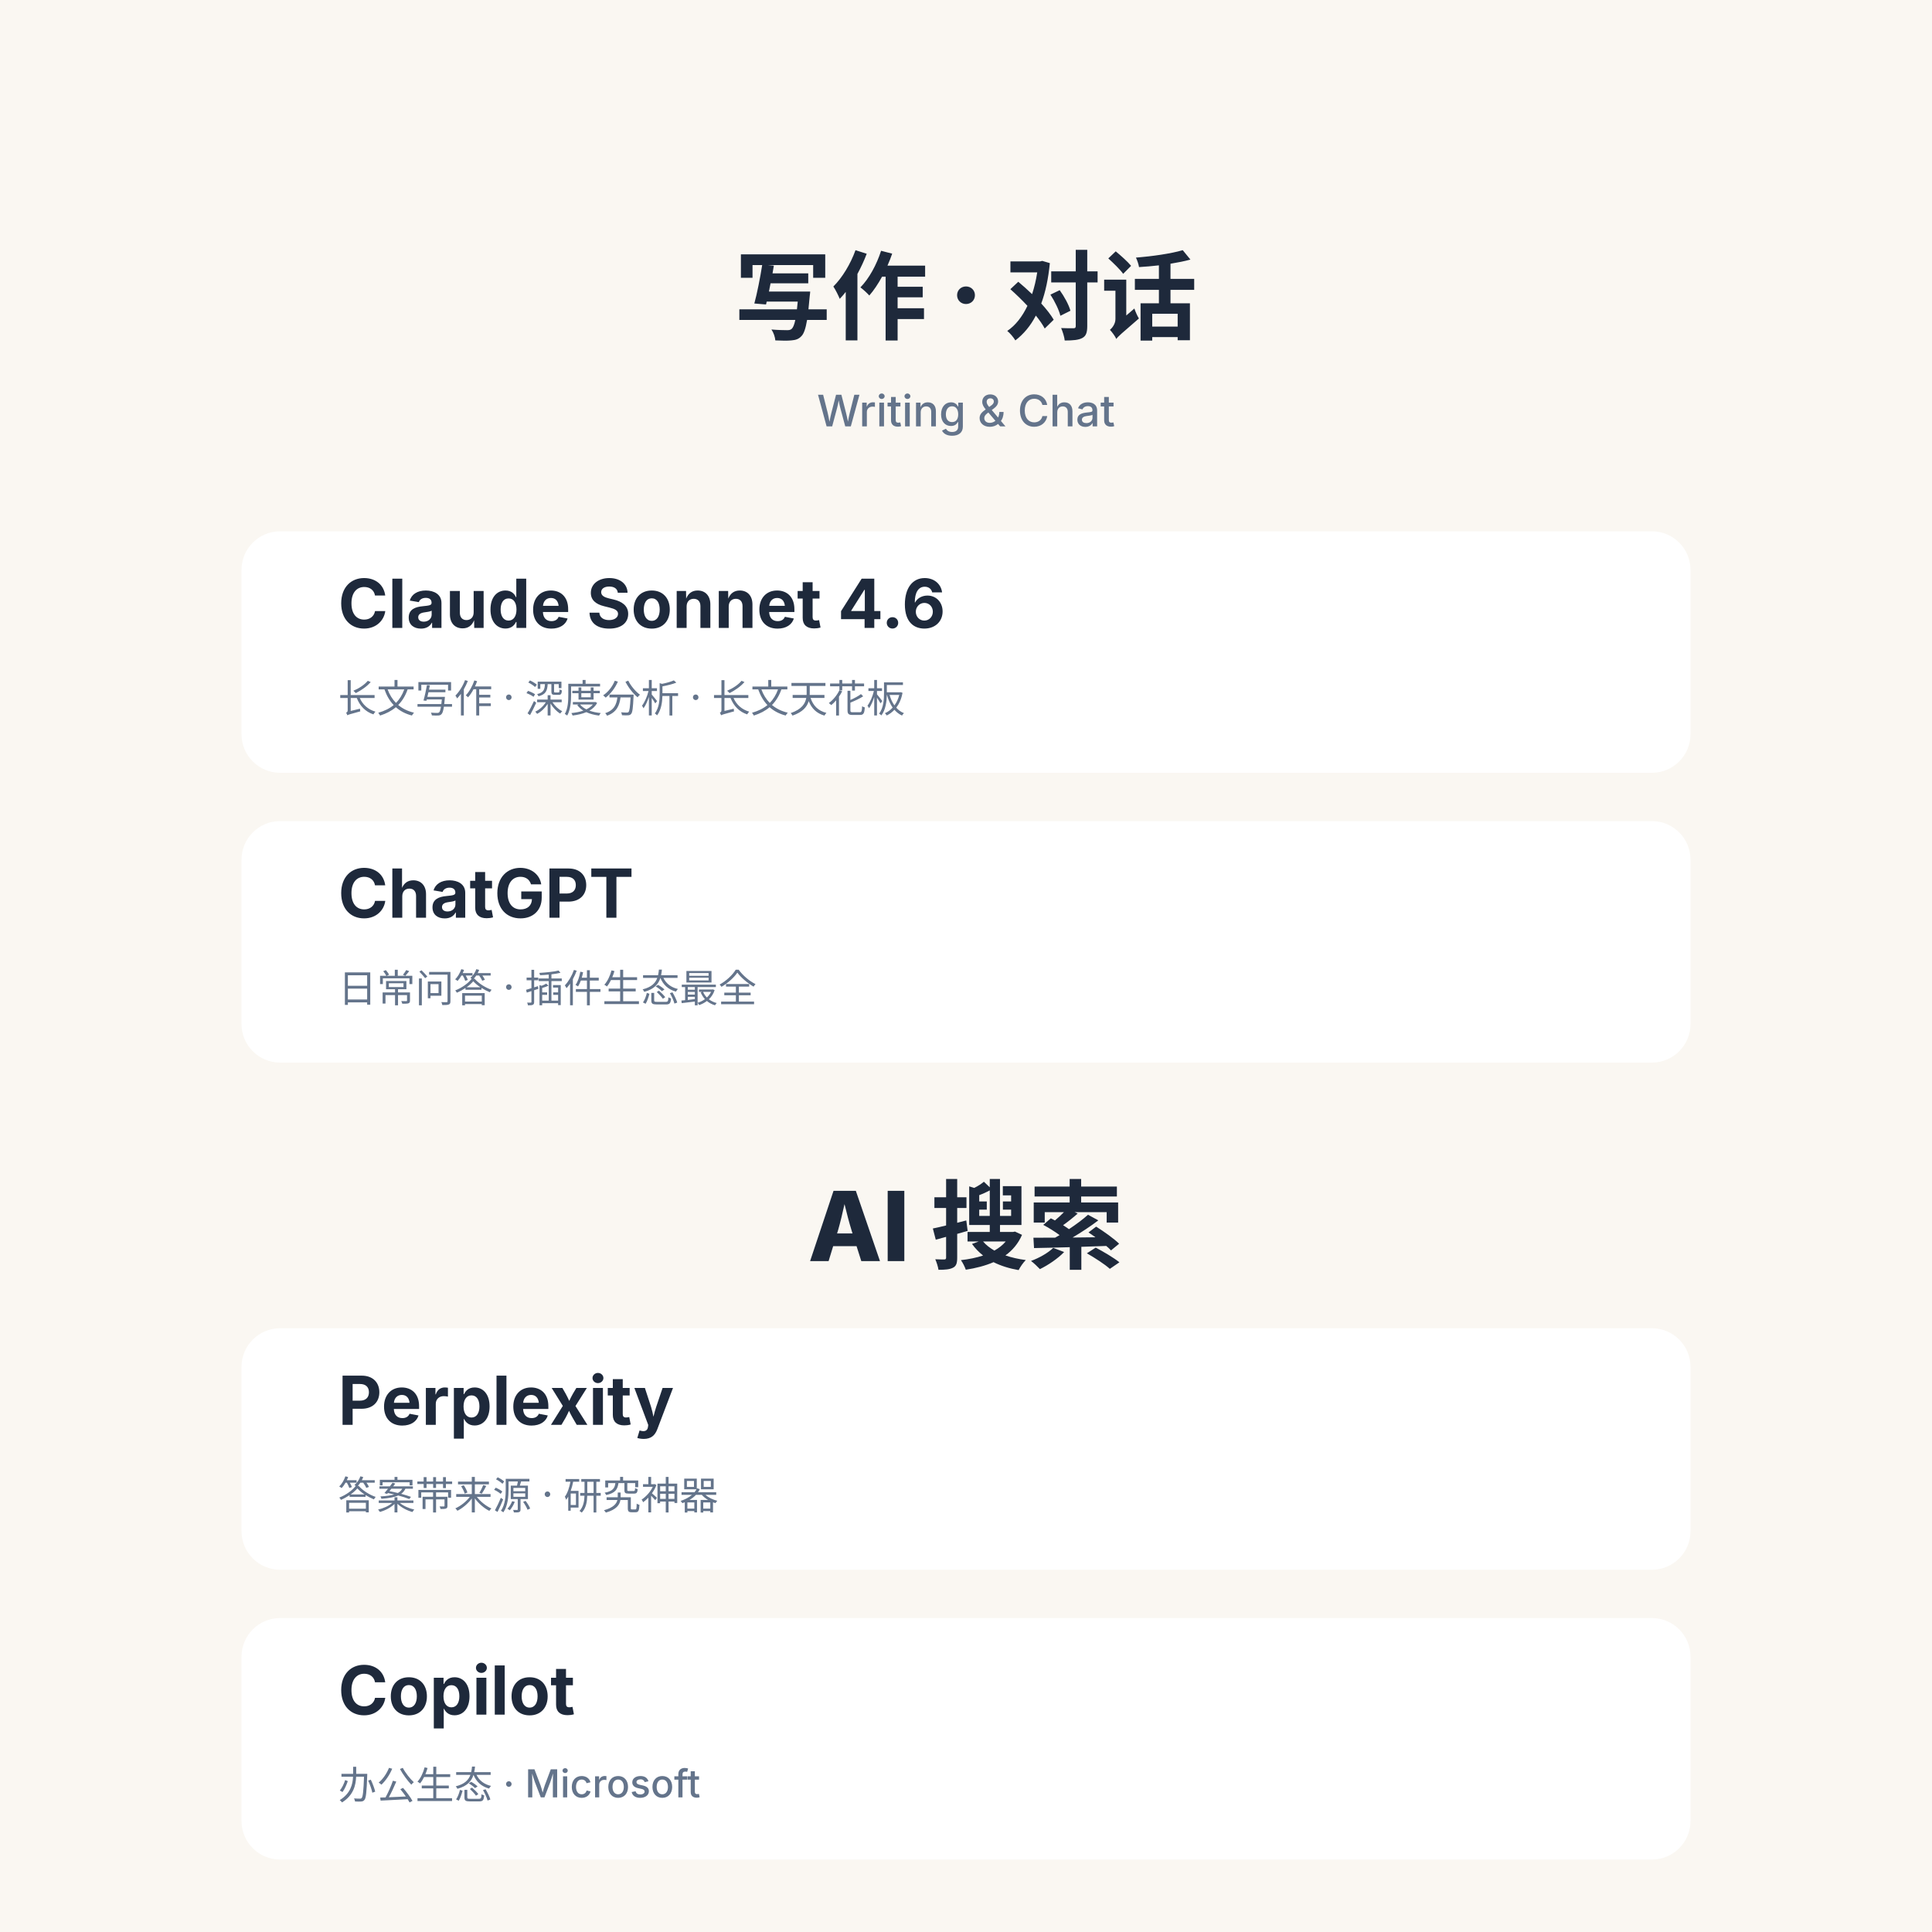
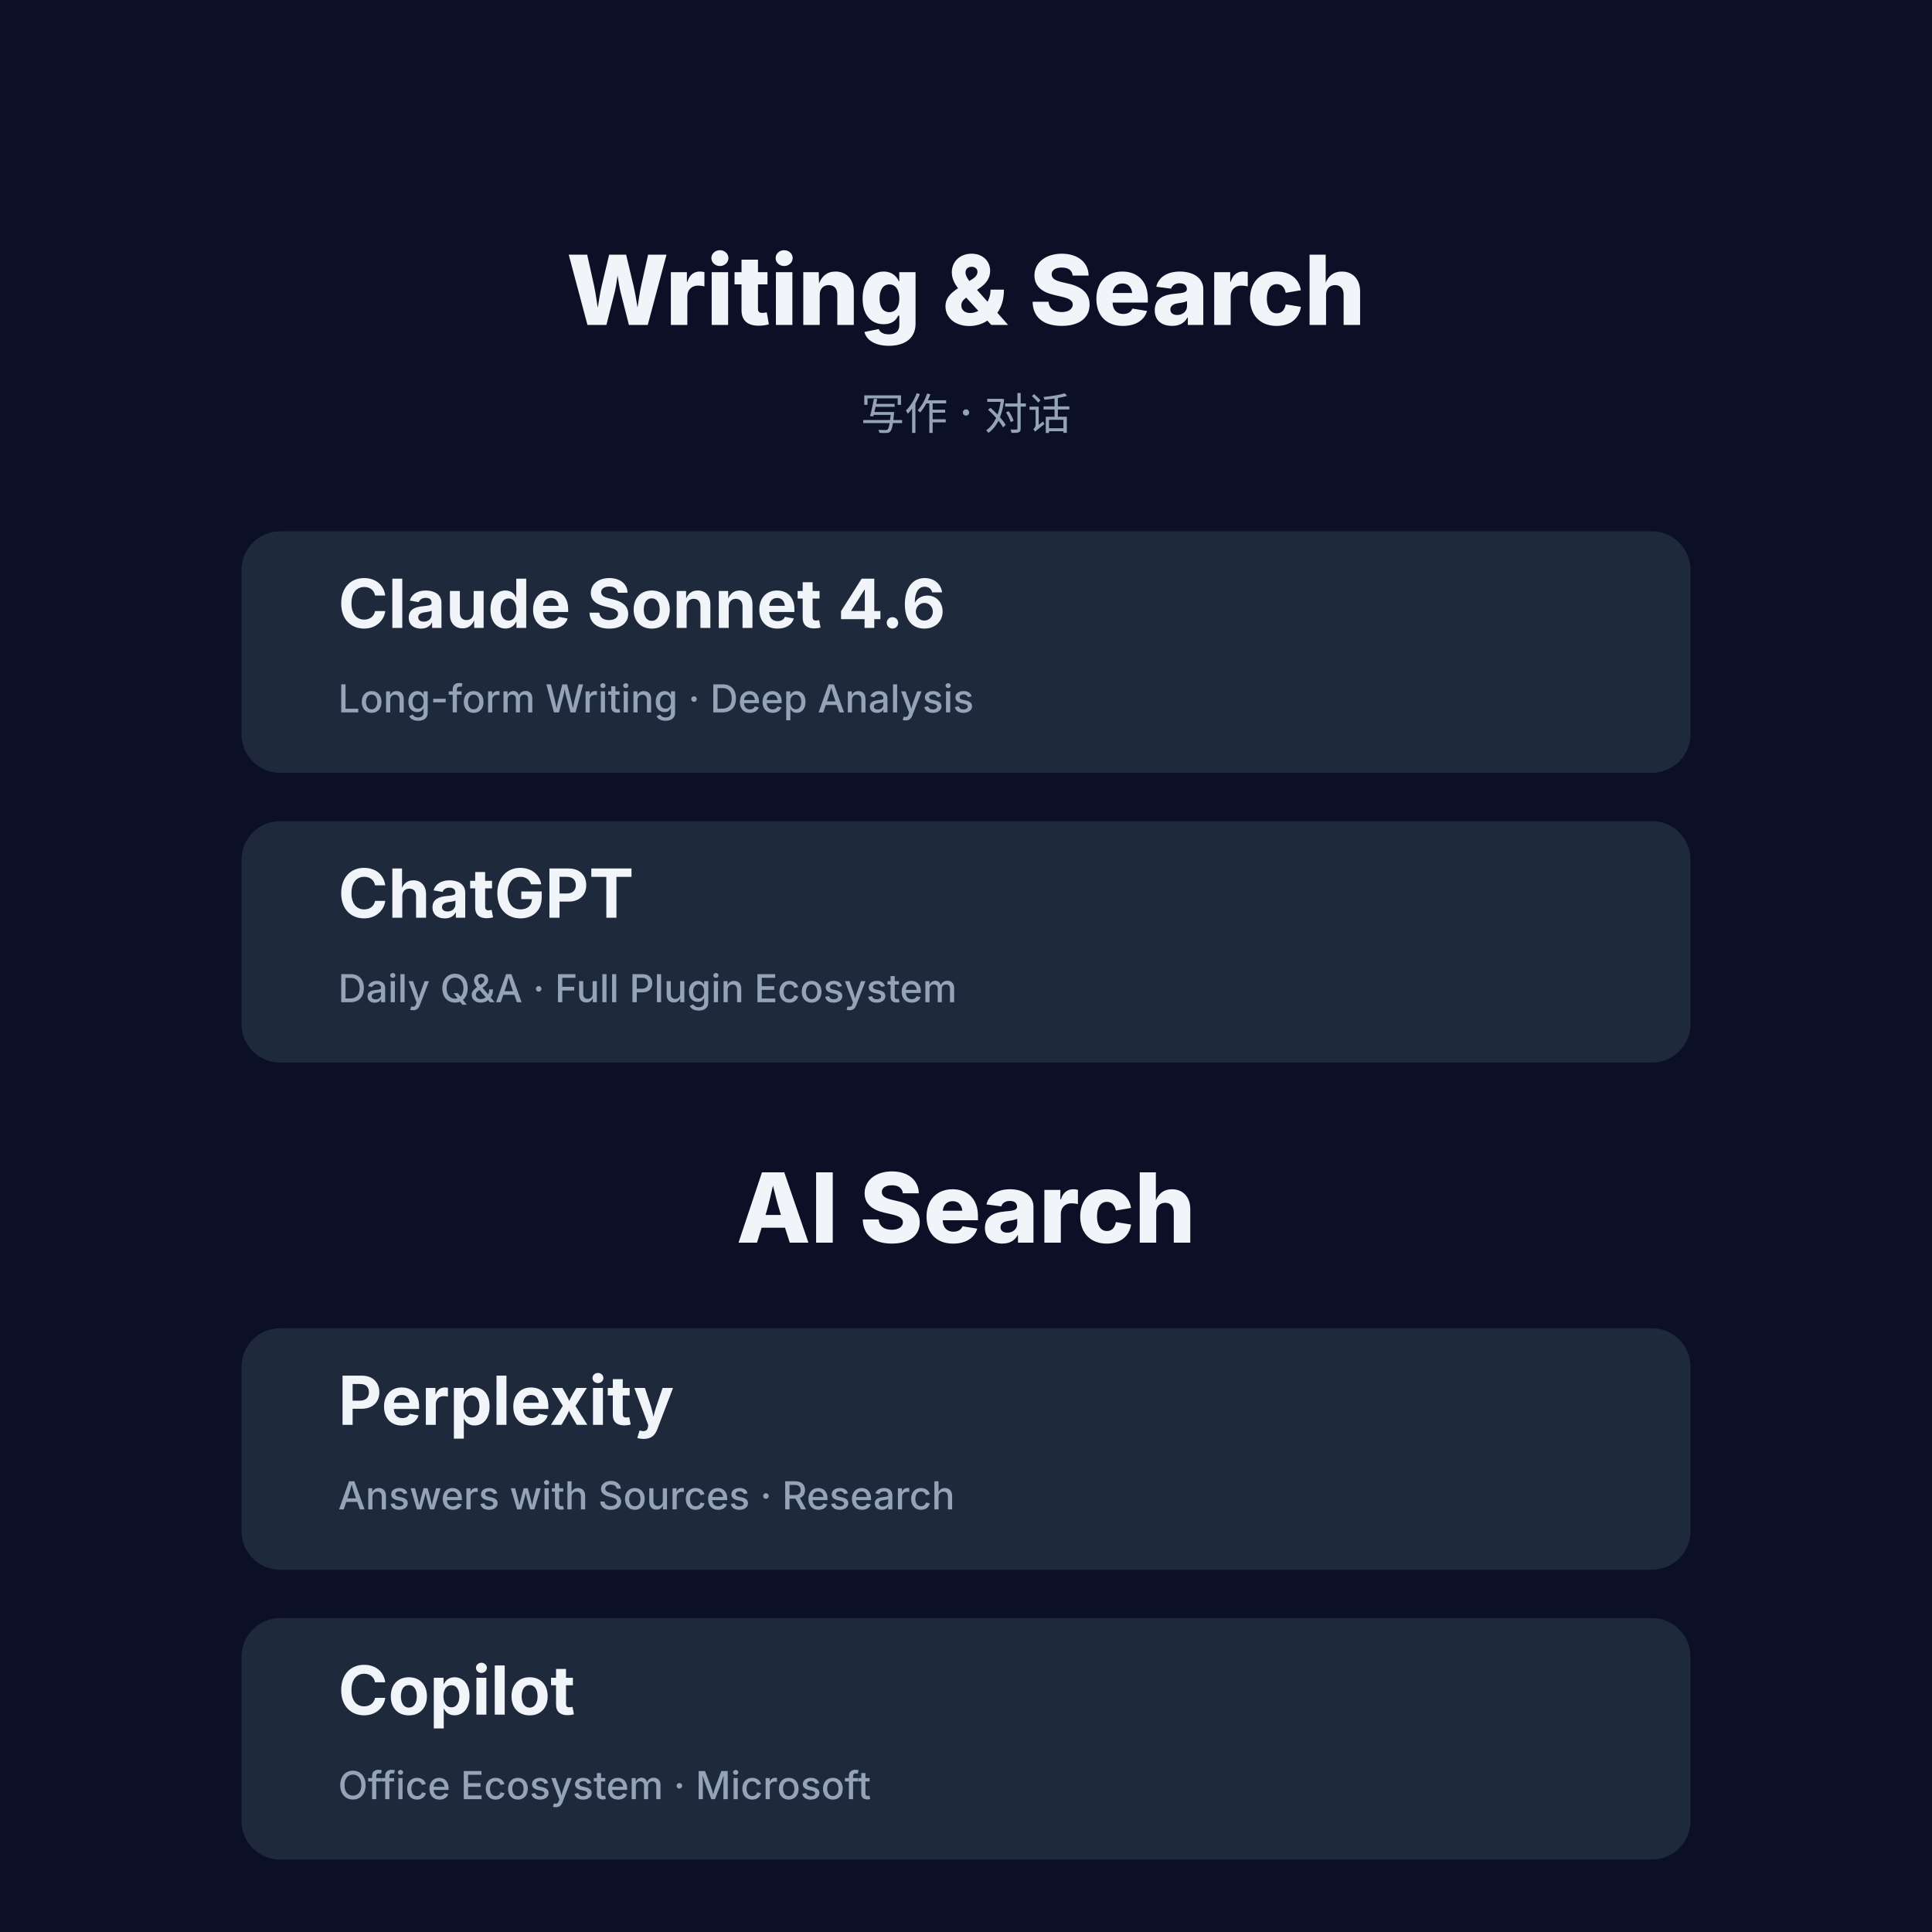
<svg xmlns="http://www.w3.org/2000/svg" viewBox="0 0 800 800">
-   <rect width="800" height="800" fill="#FAF7F2" />
-   <text x="400" y="120" text-anchor="middle" dominant-baseline="central" fill="#1E293B" font-size="40" font-weight="800" font-family="system-ui,-apple-system,sans-serif">写作 · 对话</text>
-   <text x="400" y="170" text-anchor="middle" dominant-baseline="central" fill="#64748B" font-size="18" font-weight="500" font-family="system-ui,-apple-system,sans-serif">Writing &amp; Chat</text>
-   <rect x="100" y="220" width="600" height="100" rx="16" fill="#fff" />
-   <text x="140" y="260" fill="#1E293B" font-size="28" font-weight="700" font-family="system-ui,-apple-system,sans-serif">Claude Sonnet 4.6</text>
-   <text x="140" y="295" fill="#64748B" font-size="16" font-weight="500" font-family="system-ui,-apple-system,sans-serif">长文写作 · 深度分析 · 长文天花板</text>
-   <rect x="100" y="340" width="600" height="100" rx="16" fill="#fff" />
-   <text x="140" y="380" fill="#1E293B" font-size="28" font-weight="700" font-family="system-ui,-apple-system,sans-serif">ChatGPT</text>
-   <text x="140" y="415" fill="#64748B" font-size="16" font-weight="500" font-family="system-ui,-apple-system,sans-serif">日常问答 · 插件生态最全</text>
-   <text x="400" y="500" text-anchor="middle" dominant-baseline="central" fill="#1E293B" font-size="40" font-weight="800" font-family="system-ui,-apple-system,sans-serif">AI 搜索</text>
-   <rect x="100" y="550" width="600" height="100" rx="16" fill="#fff" />
-   <text x="140" y="590" fill="#1E293B" font-size="28" font-weight="700" font-family="system-ui,-apple-system,sans-serif">Perplexity</text>
-   <text x="140" y="625" fill="#64748B" font-size="16" font-weight="500" font-family="system-ui,-apple-system,sans-serif">答案带来源 · 研究神器</text>
-   <rect x="100" y="670" width="600" height="100" rx="16" fill="#fff" />
-   <text x="140" y="710" fill="#1E293B" font-size="28" font-weight="700" font-family="system-ui,-apple-system,sans-serif">Copilot</text>
-   <text x="140" y="745" fill="#64748B" font-size="16" font-weight="500" font-family="system-ui,-apple-system,sans-serif">办公生态 · Microsoft</text>
+   <rect width="800" height="800" fill="#0B1027" />
+   <text x="400" y="120" text-anchor="middle" dominant-baseline="central" fill="#F1F5F9" font-size="40" font-weight="800" font-family="system-ui,-apple-system,sans-serif">Writing &amp; Search</text>
+   <text x="400" y="170" text-anchor="middle" dominant-baseline="central" fill="#94A3B8" font-size="18" font-weight="500" font-family="system-ui,-apple-system,sans-serif">写作 · 对话</text>
+   <rect x="100" y="220" width="600" height="100" rx="16" fill="#1E293B" />
+   <text x="140" y="260" fill="#F1F5F9" font-size="28" font-weight="700" font-family="system-ui,-apple-system,sans-serif">Claude Sonnet 4.6</text>
+   <text x="140" y="295" fill="#94A3B8" font-size="16" font-weight="500" font-family="system-ui,-apple-system,sans-serif">Long-form Writing · Deep Analysis</text>
+   <rect x="100" y="340" width="600" height="100" rx="16" fill="#1E293B" />
+   <text x="140" y="380" fill="#F1F5F9" font-size="28" font-weight="700" font-family="system-ui,-apple-system,sans-serif">ChatGPT</text>
+   <text x="140" y="415" fill="#94A3B8" font-size="16" font-weight="500" font-family="system-ui,-apple-system,sans-serif">Daily Q&amp;A · Full Plugin Ecosystem</text>
+   <text x="400" y="500" text-anchor="middle" dominant-baseline="central" fill="#F1F5F9" font-size="40" font-weight="800" font-family="system-ui,-apple-system,sans-serif">AI Search</text>
+   <rect x="100" y="550" width="600" height="100" rx="16" fill="#1E293B" />
+   <text x="140" y="590" fill="#F1F5F9" font-size="28" font-weight="700" font-family="system-ui,-apple-system,sans-serif">Perplexity</text>
+   <text x="140" y="625" fill="#94A3B8" font-size="16" font-weight="500" font-family="system-ui,-apple-system,sans-serif">Answers with Sources · Research</text>
+   <rect x="100" y="670" width="600" height="100" rx="16" fill="#1E293B" />
+   <text x="140" y="710" fill="#F1F5F9" font-size="28" font-weight="700" font-family="system-ui,-apple-system,sans-serif">Copilot</text>
+   <text x="140" y="745" fill="#94A3B8" font-size="16" font-weight="500" font-family="system-ui,-apple-system,sans-serif">Office Ecosystem · Microsoft</text>
</svg>
